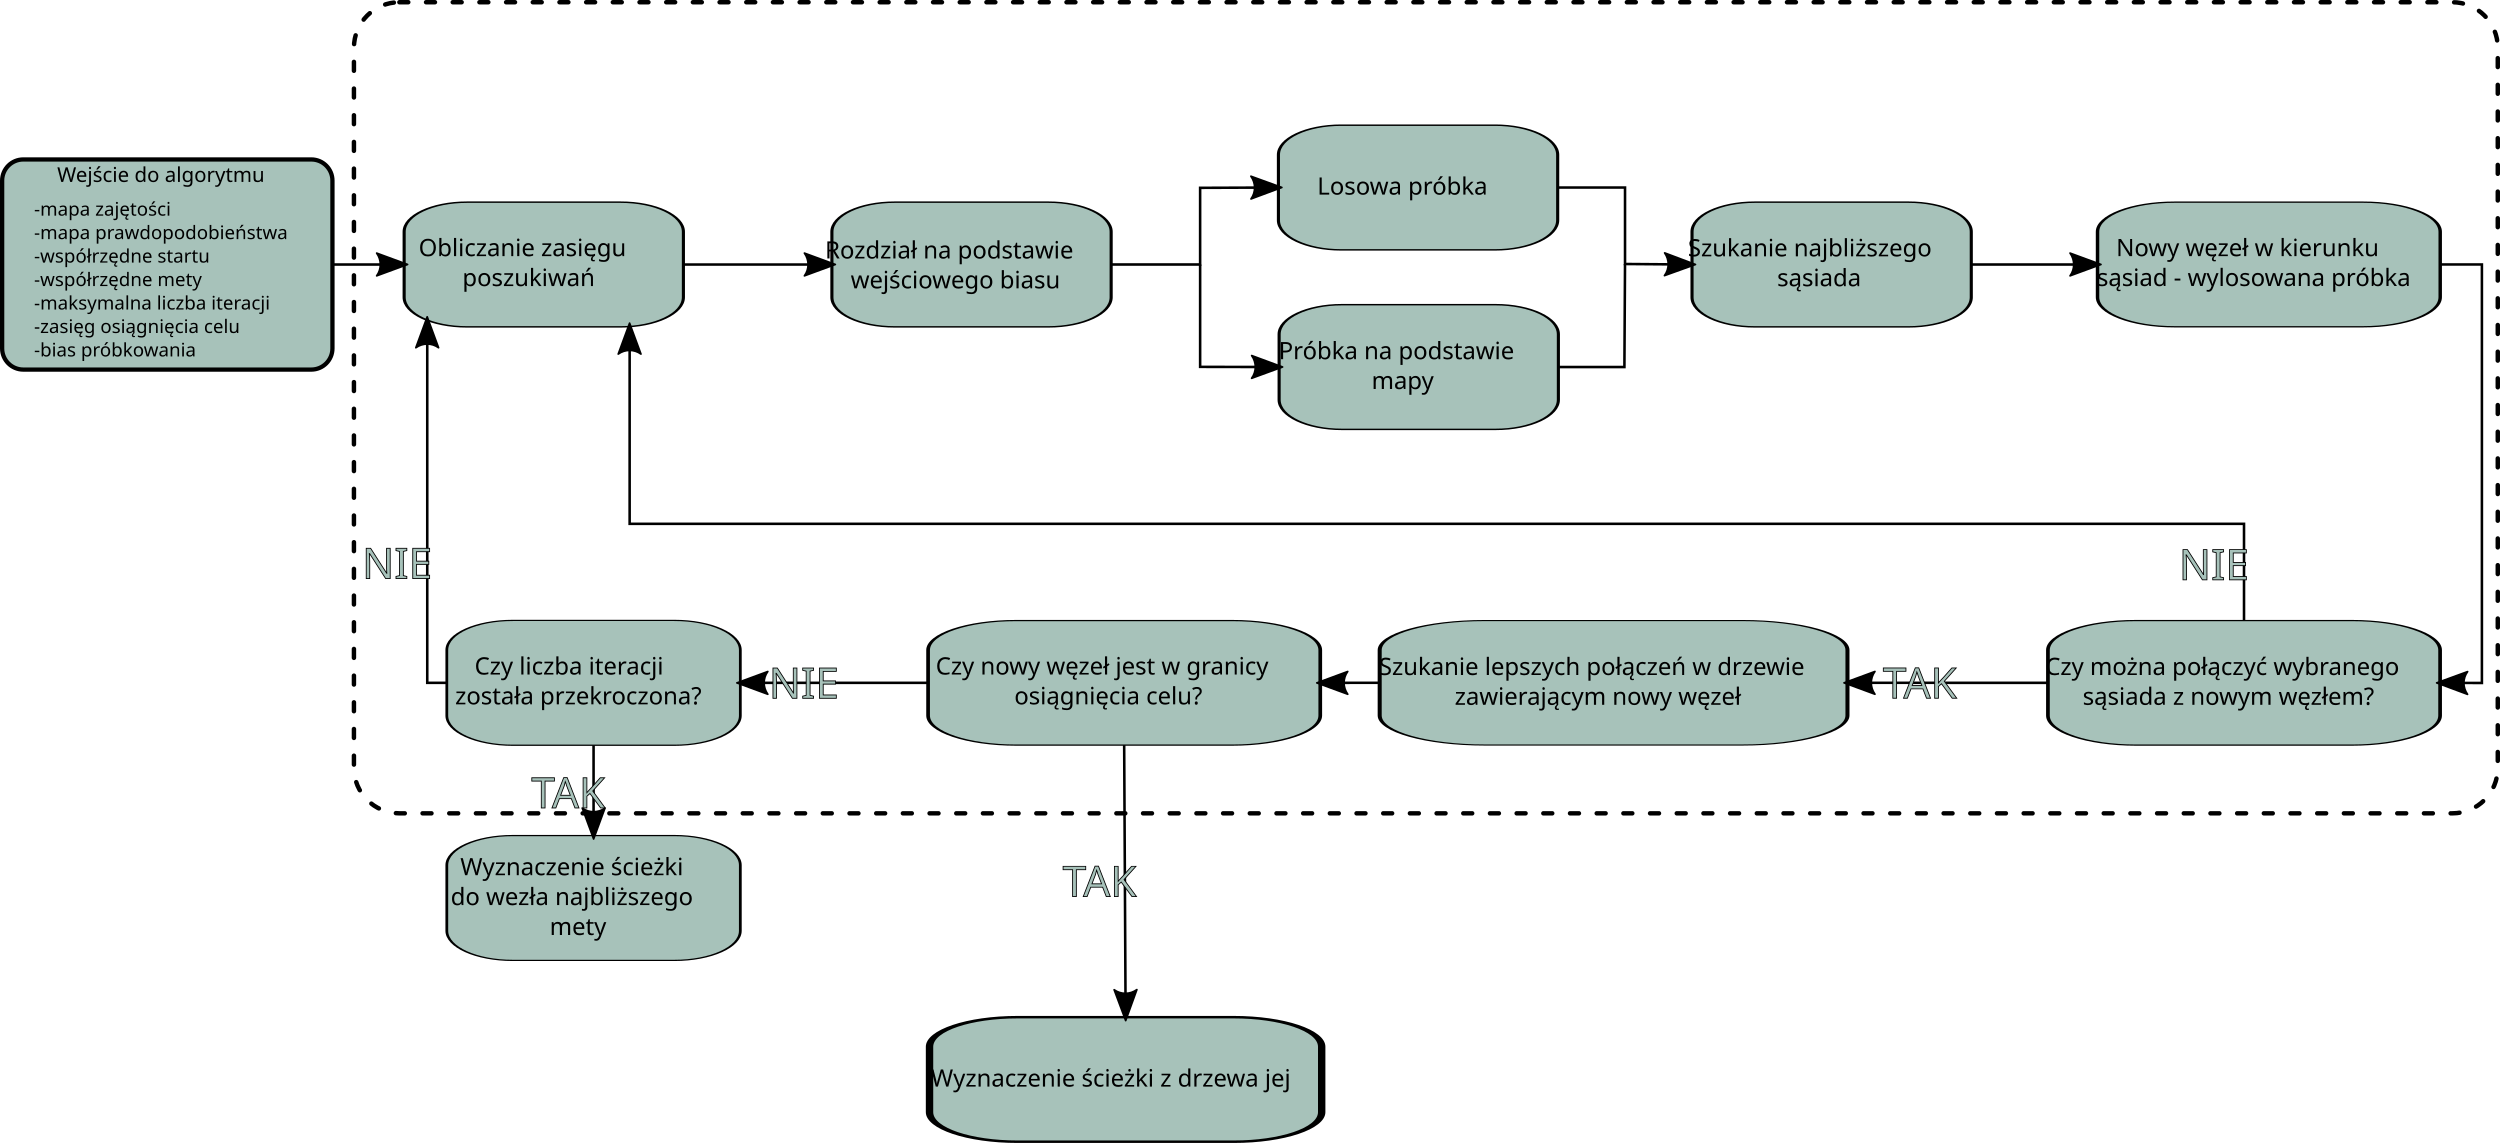
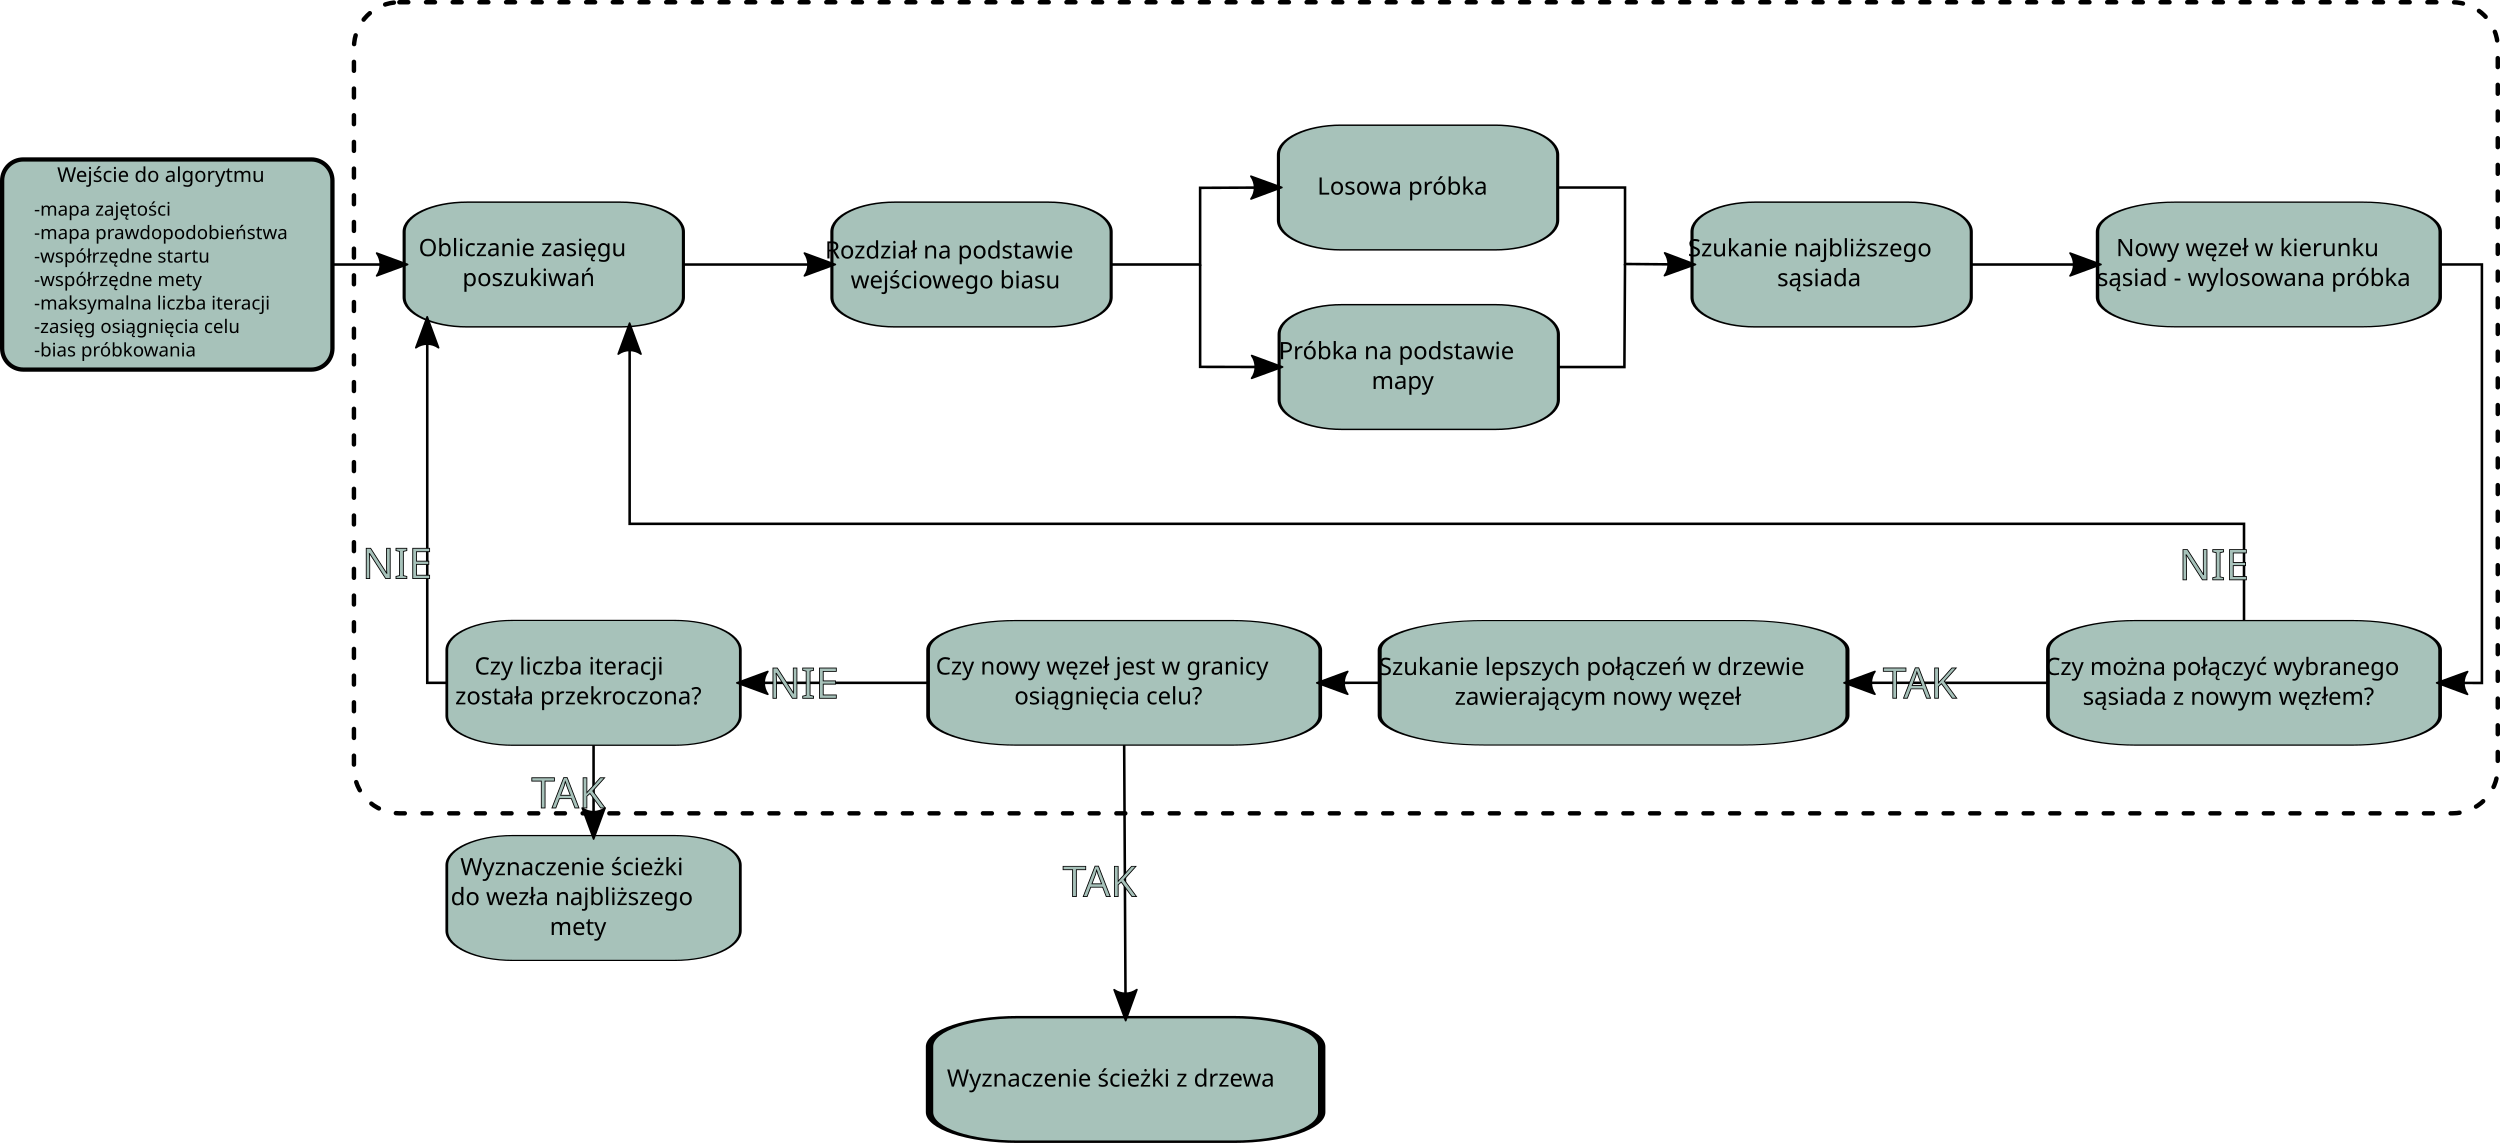
<svg xmlns="http://www.w3.org/2000/svg" width="291.923mm" height="133.463mm" viewBox="0 0 291.923 133.463" version="1.1" id="svg5">
  <defs id="defs2">
    <marker style="overflow:visible" id="Arrow2Lend" refX="0" refY="0" orient="auto">
      <path transform="matrix(-1.1,0,0,-1.1,-1.1,0)" d="M 8.719,4.034 -2.207,0.016 8.719,-4.002 c -1.745,2.372 -1.735,5.617 -6e-7,8.035 z" style="fill:context-stroke;fill-rule:evenodd;stroke:context-stroke;stroke-width:0.625;stroke-linejoin:round" id="path254735" />
    </marker>
    <rect x="440.131" y="405.244" width="233.382" height="228.002" id="rect87544" />
    <rect x="444.093" y="406.871" width="86.239" height="138.031" id="rect83890" />
    <rect x="484.971" y="236.257" width="546.184" height="134.203" id="rect42718" />
    <rect x="62.961" y="90.648" width="154.773" height="113.106" id="rect36588" />
    <rect x="61.975" y="88.098" width="162.881" height="118.587" id="rect29014" />
    <rect x="339.88" y="139.398" width="320.405" height="89.157" id="rect7539" />
    <rect x="61.975" y="88.098" width="162.881" height="118.587" id="rect29014-1" />
    <rect x="484.971" y="236.257" width="546.184" height="134.203" id="rect42718-2" />
    <rect x="444.093" y="406.871" width="86.239" height="138.031" id="rect83890-7" />
    <rect x="440.131" y="405.244" width="233.382" height="228.002" id="rect87544-0" />
  </defs>
  <g id="layer1" transform="translate(-4.370334,-9.47993)">
    <g id="g1018" transform="matrix(0.7033189,0,0,0.3316149,25.20355,26.47579)" style="fill:#a7c2ba;fill-opacity:1;stroke-width:0.518;stroke-miterlimit:4;stroke-dasharray:none">
      <rect style="fill:#a7c2ba;fill-opacity:1;stroke:#000000;stroke-width:0.518;stroke-miterlimit:4;stroke-dasharray:none;stroke-opacity:1" id="rect5223" width="46.364" height="43.914" x="37.477" y="19.934" ry="10.423" />
    </g>
    <g id="g1018-6" transform="matrix(0.7033189,0,0,0.3316149,75.15184,26.47536)" style="fill:#a7c2ba;fill-opacity:1;stroke-width:0.518;stroke-miterlimit:4;stroke-dasharray:none">
      <rect style="fill:#a7c2ba;fill-opacity:1;stroke:#000000;stroke-width:0.518;stroke-miterlimit:4;stroke-dasharray:none;stroke-opacity:1" id="rect5223-8" width="46.364" height="43.914" x="37.477" y="19.934" ry="10.423" />
    </g>
    <text xml:space="preserve" style="font-style:normal;font-weight:normal;font-size:2.79px;line-height:1.25;font-family:sans-serif;fill:#000000;fill-opacity:1;stroke:none;stroke-width:0.149" x="67.914" y="39.393" id="text4419">
      <tspan id="tspan4417" style="font-size:2.79px;text-align:center;text-anchor:middle;stroke-width:0.149" x="67.914" y="39.393">Obliczanie zasięgu</tspan>
      <tspan style="font-size:2.79px;text-align:center;text-anchor:middle;stroke-width:0.149" x="67.914" y="42.881" id="tspan4421">poszukiwań</tspan>
    </text>
    <g id="g1018-8" transform="matrix(0.7033189,0,0,0.3316149,127.2922,17.48531)" style="fill:#a7c2ba;fill-opacity:1;stroke-width:0.518;stroke-miterlimit:4;stroke-dasharray:none">
      <rect style="fill:#a7c2ba;fill-opacity:1;stroke:#000000;stroke-width:0.518;stroke-miterlimit:4;stroke-dasharray:none;stroke-opacity:1" id="rect5223-4" width="46.364" height="43.914" x="37.477" y="19.934" ry="10.423" />
    </g>
    <text xml:space="preserve" style="font-style:normal;font-weight:normal;font-size:2.79px;line-height:1.25;font-family:sans-serif;fill:#000000;fill-opacity:1;stroke:none;stroke-width:0.149" x="169.944" y="32.203" id="text4419-8">
      <tspan style="font-size:2.79px;text-align:center;text-anchor:middle;stroke-width:0.149" x="169.944" y="32.203" id="tspan4421-7">Losowa próbka</tspan>
    </text>
    <g id="g1018-3" transform="matrix(0.7033189,0,0,0.3316149,127.3742,38.44609)" style="fill:#a7c2ba;fill-opacity:1;stroke-width:0.518;stroke-miterlimit:4;stroke-dasharray:none">
      <rect style="fill:#a7c2ba;fill-opacity:1;stroke:#000000;stroke-width:0.518;stroke-miterlimit:4;stroke-dasharray:none;stroke-opacity:1" id="rect5223-1" width="46.364" height="43.914" x="37.477" y="19.934" ry="10.423" />
    </g>
    <text xml:space="preserve" style="font-style:normal;font-weight:normal;font-size:2.79px;line-height:1.25;font-family:sans-serif;fill:#000000;fill-opacity:1;stroke:none;stroke-width:0.149" x="169.974" y="51.419" id="text4419-1">
      <tspan style="font-size:2.79px;text-align:center;text-anchor:middle;stroke-width:0.149" x="169.974" y="51.419" id="tspan4421-9">Próbka na podstawie</tspan>
      <tspan style="font-size:2.79px;text-align:center;text-anchor:middle;stroke-width:0.149" x="169.974" y="54.908" id="tspan108355">mapy</tspan>
    </text>
    <text xml:space="preserve" style="font-style:normal;font-weight:normal;font-size:2.79px;line-height:1.25;font-family:sans-serif;fill:#000000;fill-opacity:1;stroke:none;stroke-width:0.149" x="117.752" y="39.663" id="text4419-1-3">
      <tspan style="font-size:2.79px;text-align:center;text-anchor:middle;stroke-width:0.149" x="117.752" y="39.663" id="tspan108355-1">Rozdział na podstawie</tspan>
      <tspan style="font-size:2.79px;text-align:center;text-anchor:middle;stroke-width:0.149" x="117.752" y="43.151" id="tspan169289">wejściowego biasu</tspan>
    </text>
    <g id="g1018-4" transform="matrix(0.7033189,0,0,0.3316149,175.588,26.47536)" style="fill:#a7c2ba;fill-opacity:1;stroke-width:0.518;stroke-miterlimit:4;stroke-dasharray:none">
      <rect style="fill:#a7c2ba;fill-opacity:1;stroke:#000000;stroke-width:0.518;stroke-miterlimit:4;stroke-dasharray:none;stroke-opacity:1" id="rect5223-9" width="46.364" height="43.914" x="37.477" y="19.934" ry="10.423" />
    </g>
    <g id="g1018-2" transform="matrix(0.8630653,0,0,0.3313738,216.9513,26.48014)" style="fill:#a7c2ba;fill-opacity:1;stroke-width:0.467;stroke-miterlimit:4;stroke-dasharray:none">
      <rect style="fill:#a7c2ba;fill-opacity:1;stroke:#000000;stroke-width:0.467;stroke-miterlimit:4;stroke-dasharray:none;stroke-opacity:1" id="rect5223-0" width="46.364" height="43.914" x="37.477" y="19.934" ry="10.423" />
    </g>
    <g id="g1018-2-5" transform="matrix(0.9877013,0,0,0.3312008,206.4891,75.33957)" style="fill:#a7c2ba;fill-opacity:1;stroke-width:0.437;stroke-miterlimit:4;stroke-dasharray:none">
      <rect style="fill:#a7c2ba;fill-opacity:1;stroke:#000000;stroke-width:0.437;stroke-miterlimit:4;stroke-dasharray:none;stroke-opacity:1" id="rect5223-0-0" width="46.364" height="43.914" x="37.477" y="19.934" ry="10.423" />
    </g>
    <g id="g1018-2-5-7" transform="matrix(0.9877013,0,0,0.3312008,75.72596,75.33957)" style="fill:#a7c2ba;fill-opacity:1;stroke-width:0.437;stroke-miterlimit:4;stroke-dasharray:none">
      <rect style="fill:#a7c2ba;fill-opacity:1;stroke:#000000;stroke-width:0.437;stroke-miterlimit:4;stroke-dasharray:none;stroke-opacity:1" id="rect5223-0-0-1" width="46.364" height="43.914" x="37.477" y="19.934" ry="10.423" />
    </g>
    <g id="g1018-2-5-7-7" transform="matrix(0.9877013,0,0,0.3312008,75.89387,121.6513)" style="fill:#a7c2ba;fill-opacity:1;stroke-width:0.874;stroke-miterlimit:4;stroke-dasharray:none">
      <rect style="fill:#a7c2ba;fill-opacity:1;stroke:#000000;stroke-width:0.874;stroke-miterlimit:4;stroke-dasharray:none;stroke-opacity:1" id="rect5223-0-0-1-2" width="46.364" height="43.914" x="37.477" y="19.934" ry="10.423" />
    </g>
    <g id="g1018-2-5-4" transform="matrix(1.178115,0,0,0.3309565,121.3231,75.34442)" style="fill:#a7c2ba;fill-opacity:1;stroke-width:0.4;stroke-miterlimit:4;stroke-dasharray:none">
      <rect style="fill:#a7c2ba;fill-opacity:1;stroke:#000000;stroke-width:0.4;stroke-miterlimit:4;stroke-dasharray:none;stroke-opacity:1" id="rect5223-0-0-8" width="46.364" height="43.914" x="37.477" y="19.934" ry="10.423" />
    </g>
    <text xml:space="preserve" style="font-style:normal;font-weight:normal;font-size:2.79px;line-height:1.25;font-family:sans-serif;fill:#000000;fill-opacity:1;stroke:none;stroke-width:0.149" x="218.602" y="39.414" id="text4419-1-3-0">
      <tspan style="font-size:2.79px;text-align:center;text-anchor:middle;stroke-width:0.149" x="218.602" y="39.414" id="tspan169289-3">Szukanie najbliższego </tspan>
      <tspan style="font-size:2.79px;text-align:center;text-anchor:middle;stroke-width:0.149" x="218.602" y="42.902" id="tspan173886">sąsiada</tspan>
    </text>
    <text xml:space="preserve" style="font-style:normal;font-weight:normal;font-size:2.79px;line-height:1.25;font-family:sans-serif;fill:#000000;fill-opacity:1;stroke:none;stroke-width:0.149" x="269.355" y="39.388" id="text4419-1-3-0-2">
      <tspan style="font-size:2.79px;text-align:center;text-anchor:middle;stroke-width:0.149" x="269.355" y="39.388" id="tspan173886-6">Nowy węzeł w kierunku</tspan>
      <tspan style="font-size:2.79px;text-align:center;text-anchor:middle;stroke-width:0.149" x="269.355" y="42.876" id="tspan187089">sąsiad - wylosowana próbka</tspan>
    </text>
    <text xml:space="preserve" style="font-style:normal;font-weight:normal;font-size:2.79px;line-height:1.25;font-family:sans-serif;fill:#000000;fill-opacity:1;stroke:none;stroke-width:0.149" x="266.4" y="88.296" id="text4419-1-3-0-2-1">
      <tspan style="font-size:2.79px;text-align:center;text-anchor:middle;stroke-width:0.149" x="266.4" y="88.296" id="tspan187089-5">Czy można połączyć wybranego</tspan>
      <tspan style="font-size:2.79px;text-align:center;text-anchor:middle;stroke-width:0.149" x="266.4" y="91.784" id="tspan195532">sąsiada z nowym węzłem?</tspan>
    </text>
    <text xml:space="preserve" style="font-style:normal;font-weight:normal;font-size:2.79px;line-height:1.25;font-family:sans-serif;fill:#000000;fill-opacity:1;stroke:none;stroke-width:0.149" x="192.768" y="88.295" id="text4419-1-3-0-2-1-4">
      <tspan style="font-size:2.79px;text-align:center;text-anchor:middle;stroke-width:0.149" x="192.768" y="88.295" id="tspan195532-6">Szukanie lepszych połączeń w drzewie</tspan>
      <tspan style="font-size:2.79px;text-align:center;text-anchor:middle;stroke-width:0.149" x="192.768" y="91.783" id="tspan211259">zawierającym nowy węzeł</tspan>
    </text>
    <text xml:space="preserve" style="font-style:normal;font-weight:normal;font-size:2.79px;line-height:1.25;font-family:sans-serif;fill:#000000;fill-opacity:1;stroke:none;stroke-width:0.149" x="135.602" y="88.24" id="text4419-1-3-0-2-1-4-5">
      <tspan style="font-size:2.79px;text-align:center;text-anchor:middle;stroke-width:0.149" x="135.602" y="88.24" id="tspan211259-9">Czy nowy węzeł jest w granicy</tspan>
      <tspan style="font-size:2.79px;text-align:center;text-anchor:middle;stroke-width:0.149" x="135.602" y="91.728" id="tspan224526">osiągnięcia celu?</tspan>
    </text>
    <g id="g1018-2-5-7-9" transform="matrix(0.739229,0,0,0.3319681,28.84001,75.30706)" style="fill:#a7c2ba;fill-opacity:1;stroke-width:0.437;stroke-miterlimit:4;stroke-dasharray:none">
      <rect style="fill:#a7c2ba;fill-opacity:1;stroke:#000000;stroke-width:0.437;stroke-miterlimit:4;stroke-dasharray:none;stroke-opacity:1" id="rect5223-0-0-1-0" width="46.364" height="43.914" x="37.477" y="19.934" ry="10.423" />
    </g>
    <text xml:space="preserve" style="font-style:normal;font-weight:normal;font-size:2.79px;line-height:1.25;font-family:sans-serif;fill:#000000;fill-opacity:1;stroke:none;stroke-width:0.149" x="73.718" y="88.239" id="text4419-1-3-0-2-1-4-5-9">
      <tspan style="font-size:2.79px;text-align:center;text-anchor:middle;stroke-width:0.149" x="73.718" y="88.239" id="tspan224526-7">Czy liczba iteracji </tspan>
      <tspan style="font-size:2.79px;text-align:center;text-anchor:middle;stroke-width:0.149" x="73.718" y="91.727" id="tspan260062">została przekroczona?</tspan>
    </text>
-     <text xml:space="preserve" style="font-style:normal;font-weight:normal;font-size:2.79px;line-height:1.25;font-family:sans-serif;fill:#000000;fill-opacity:1;stroke:none;stroke-width:0.149" x="135.891" y="136.356" id="text4419-1-3-0-2-1-4-5-3">
-       <tspan style="font-size:2.79px;text-align:center;text-anchor:middle;stroke-width:0.149" x="135.891" y="136.356" id="tspan228681">Wyznaczenie ścieżki z drzewa jej</tspan>
+     <text xml:space="preserve" style="font-style:normal;font-weight:normal;font-size:2.79px;line-height:1.25;font-family:sans-serif;fill:#000000;fill-opacity:1;stroke:none;stroke-width:0.149" x="135.887" y="136.356" id="text4419-1-3-0-2-1-4-5-3">
+       <tspan style="font-size:2.79px;text-align:center;text-anchor:middle;stroke-width:0.149" x="135.887" y="136.356" id="tspan228681">Wyznaczenie ścieżki z drzewa</tspan>
    </text>
    <text xml:space="preserve" transform="scale(0.2645833)" id="text7537" style="font-style:normal;font-weight:normal;font-size:40px;line-height:1.25;font-family:sans-serif;white-space:pre;shape-inside:url(#rect7539);fill:#000000;fill-opacity:1;stroke:none" />
    <g id="g1230" transform="matrix(0.5649894,0,0,0.5649894,-4.260163,19.98006)" style="stroke-width:0.885;stroke-miterlimit:4;stroke-dasharray:none">
      <rect style="fill:#a7c2ba;fill-opacity:1;stroke:#000000;stroke-width:0.885;stroke-miterlimit:4;stroke-dasharray:none;stroke-opacity:1" id="rect5223-2" width="68.266" height="43.43" x="15.718" y="14.37" ry="4.374" />
      <text xml:space="preserve" style="font-style:normal;font-weight:normal;font-size:10.583px;line-height:1.25;font-family:sans-serif;fill:#000000;fill-opacity:1;stroke:none;stroke-width:0.885;stroke-miterlimit:4;stroke-dasharray:none" x="27.093" y="19.018" id="text20806">
        <tspan id="tspan20804" style="font-size:4.233px;stroke-width:0.885;stroke-miterlimit:4;stroke-dasharray:none" x="27.093" y="19.018">Wejście do algorytmu</tspan>
        <tspan style="stroke-width:0.885;stroke-miterlimit:4;stroke-dasharray:none" x="27.093" y="32.248" id="tspan20808" />
      </text>
      <text xml:space="preserve" transform="matrix(0.2645833,0,0,0.2645833,1.327907,-0.03783253)" id="text29012" style="font-style:normal;font-weight:normal;font-size:40px;line-height:1.25;font-family:sans-serif;white-space:pre;shape-inside:url(#rect29014);fill:#000000;fill-opacity:1;stroke:none;stroke-width:3.345;stroke-miterlimit:4;stroke-dasharray:none" />
      <text xml:space="preserve" transform="matrix(0.2645833,0,0,0.2645833,1.327907,-0.03783253)" id="text42716" style="font-style:normal;font-weight:normal;font-size:40px;line-height:1.25;font-family:sans-serif;white-space:pre;shape-inside:url(#rect42718);fill:#000000;fill-opacity:1;stroke:none;stroke-width:3.345;stroke-miterlimit:4;stroke-dasharray:none" />
      <text xml:space="preserve" style="font-style:normal;font-weight:normal;font-size:3.881px;line-height:1.25;font-family:sans-serif;fill:#000000;fill-opacity:1;stroke:none;stroke-width:0.885;stroke-miterlimit:4;stroke-dasharray:none" x="22.313" y="25.987" id="text61272">
        <tspan id="tspan61270" style="font-size:3.881px;stroke-width:0.885;stroke-miterlimit:4;stroke-dasharray:none" x="22.313" y="25.987">-mapa zajętości</tspan>
        <tspan style="font-size:3.881px;stroke-width:0.885;stroke-miterlimit:4;stroke-dasharray:none" x="22.313" y="30.838" id="tspan61274">-mapa prawdopodobieństwa</tspan>
        <tspan style="font-size:3.881px;stroke-width:0.885;stroke-miterlimit:4;stroke-dasharray:none" x="22.313" y="35.689" id="tspan78872">-współrzędne startu</tspan>
        <tspan style="font-size:3.881px;stroke-width:0.885;stroke-miterlimit:4;stroke-dasharray:none" x="22.313" y="40.539" id="tspan78876">-współrzędne mety</tspan>
        <tspan style="font-size:3.881px;stroke-width:0.885;stroke-miterlimit:4;stroke-dasharray:none" x="22.313" y="45.39" id="tspan80084">-maksymalna liczba iteracji</tspan>
        <tspan style="font-size:3.881px;stroke-width:0.885;stroke-miterlimit:4;stroke-dasharray:none" x="22.313" y="50.241" id="tspan80086">-zasięg osiągnięcia celu</tspan>
        <tspan style="font-size:3.881px;stroke-width:0.885;stroke-miterlimit:4;stroke-dasharray:none" x="22.313" y="55.091" id="tspan80088">-bias próbkowania</tspan>
      </text>
      <text xml:space="preserve" transform="matrix(0.2645833,0,0,0.2645833,1.327907,-0.03783253)" id="text83888" style="font-style:normal;font-weight:normal;font-size:40px;line-height:1.25;font-family:sans-serif;white-space:pre;shape-inside:url(#rect83890);fill:#000000;fill-opacity:1;stroke:none;stroke-width:3.345;stroke-miterlimit:4;stroke-dasharray:none" />
      <text xml:space="preserve" transform="matrix(0.2645833,0,0,0.2645833,1.327907,-0.03783253)" id="text87542" style="font-style:normal;font-weight:normal;font-size:40px;line-height:1.25;font-family:sans-serif;white-space:pre;shape-inside:url(#rect87544);fill:#000000;fill-opacity:1;stroke:none;stroke-width:3.345;stroke-miterlimit:4;stroke-dasharray:none" />
    </g>
    <path style="fill:none;stroke:#000000;stroke-width:0.3;stroke-linecap:butt;stroke-linejoin:miter;stroke-miterlimit:4;stroke-dasharray:none;stroke-opacity:1;marker-end:url(#Arrow2Lend)" d="m 43.19,40.368 8.372,3e-6" id="path238740" />
    <path style="fill:none;stroke:#000000;stroke-width:0.3;stroke-linecap:butt;stroke-linejoin:miter;stroke-miterlimit:4;stroke-dasharray:none;stroke-opacity:1;marker-end:url(#Arrow2Lend)" d="m 84.17,40.368 17.34,-5.29e-4" id="path238742" />
    <path style="fill:none;stroke:#000000;stroke-width:0.3;stroke-linecap:butt;stroke-linejoin:miter;stroke-miterlimit:4;stroke-dasharray:none;stroke-opacity:1;marker-end:url(#Arrow2Lend)" d="m 134.118,40.367 h 10.39 v -8.954 l 9.142,-0.036" id="path239652" />
    <path style="fill:none;stroke:#000000;stroke-width:0.3;stroke-linecap:butt;stroke-linejoin:miter;stroke-miterlimit:4;stroke-dasharray:none;stroke-opacity:1;marker-end:url(#Arrow2Lend)" d="m 144.509,40.367 v 11.952 l 9.224,0.018" id="path240010" />
    <path style="fill:none;stroke:#000000;stroke-width:0.3;stroke-linecap:butt;stroke-linejoin:miter;stroke-miterlimit:4;stroke-dasharray:none;stroke-opacity:1;marker-end:url(#Arrow2Lend)" d="m 186.259,31.377 h 7.864 v 8.93 l 7.824,0.06" id="path240220" />
    <path style="fill:none;stroke:#000000;stroke-width:0.3;stroke-linecap:butt;stroke-linejoin:miter;stroke-miterlimit:4;stroke-dasharray:none;stroke-opacity:1" d="m 186.341,52.338 h 7.71 l 0.071,-12.031" id="path240506" />
    <path style="fill:none;stroke:#000000;stroke-width:0.3;stroke-linecap:butt;stroke-linejoin:miter;stroke-miterlimit:4;stroke-dasharray:none;stroke-opacity:1;marker-end:url(#Arrow2Lend)" d="m 234.555,40.367 h 14.742" id="path240508" />
    <path style="fill:none;stroke:#000000;stroke-width:0.3;stroke-linecap:butt;stroke-linejoin:miter;stroke-miterlimit:4;stroke-dasharray:none;stroke-opacity:1;marker-end:url(#Arrow2Lend)" d="m 289.311,40.362 h 4.869 v 48.869 l -4.882,-0.017" id="path240623" />
    <path style="fill:none;stroke:#000000;stroke-width:0.3;stroke-linecap:butt;stroke-linejoin:miter;stroke-miterlimit:4;stroke-dasharray:none;stroke-opacity:1;marker-end:url(#Arrow2Lend)" d="m 243.505,89.214 -23.408,-0.005" id="path240856" />
    <path style="fill:none;stroke:#000000;stroke-width:0.3;stroke-linecap:butt;stroke-linejoin:miter;stroke-miterlimit:4;stroke-dasharray:none;stroke-opacity:1;marker-end:url(#Arrow2Lend)" d="m 135.639,96.486 0.168,31.767" id="path240860" />
    <path style="fill:none;stroke:#000000;stroke-width:0.3;stroke-linecap:butt;stroke-linejoin:miter;stroke-miterlimit:4;stroke-dasharray:none;stroke-opacity:1;marker-end:url(#Arrow2Lend)" d="M 266.402,81.942 V 70.647 H 77.893 V 47.614" id="path240862" />
    <text xml:space="preserve" style="font-style:normal;font-weight:normal;font-size:4.939px;line-height:1.25;font-family:sans-serif;fill:#a7c2ba;fill-opacity:1;stroke:#000000;stroke-width:0.1;stroke-opacity:1;stroke-miterlimit:4;stroke-dasharray:none" x="231.756" y="91.011" id="text4419-1-3-0-2-1-4-2">
      <tspan style="font-size:4.939px;text-align:center;text-anchor:middle;fill:#a7c2ba;fill-opacity:1;stroke-width:0.1;stroke:#000000;stroke-opacity:1;stroke-miterlimit:4;stroke-dasharray:none" x="231.756" y="91.011" id="tspan211259-1">TAK</tspan>
    </text>
    <text xml:space="preserve" style="font-style:normal;font-weight:normal;font-size:4.939px;line-height:1.25;font-family:sans-serif;fill:#a7c2ba;fill-opacity:1;stroke:#000000;stroke-width:0.1;stroke-opacity:1;stroke-miterlimit:4;stroke-dasharray:none" x="135.978" y="114.17" id="text4419-1-3-0-2-1-4-2-0">
      <tspan style="font-size:4.939px;text-align:center;text-anchor:middle;fill:#a7c2ba;fill-opacity:1;stroke-width:0.1;stroke:#000000;stroke-opacity:1;stroke-miterlimit:4;stroke-dasharray:none" x="135.978" y="114.17" id="tspan211259-1-6">TAK</tspan>
    </text>
    <text xml:space="preserve" style="font-style:normal;font-weight:normal;font-size:4.939px;line-height:1.25;font-family:sans-serif;fill:#a7c2ba;fill-opacity:1;stroke:#000000;stroke-width:0.1;stroke-opacity:1;stroke-miterlimit:4;stroke-dasharray:none" x="266.09" y="77.186" id="text4419-1-3-0-2-1-4-2-0-1">
      <tspan style="font-size:4.939px;text-align:center;text-anchor:middle;fill:#a7c2ba;fill-opacity:1;stroke-width:0.1;stroke:#000000;stroke-opacity:1;stroke-miterlimit:4;stroke-dasharray:none" x="266.09" y="77.186" id="tspan211259-1-6-5">NIE</tspan>
    </text>
    <rect style="fill:none;fill-opacity:1;stroke:#000000;stroke-width:0.519;stroke-linecap:round;stroke-linejoin:round;stroke-miterlimit:4;stroke-dasharray:1.039, 2.077;stroke-dashoffset:0;stroke-opacity:1" id="rect257975" width="250.334" height="94.711" x="45.699" y="9.74" ry="5.306" />
    <g id="g1018-2-5-7-9-7" transform="matrix(0.739229,0,0,0.3319681,28.83965,100.4301)" style="fill:#a7c2ba;fill-opacity:1;stroke-width:0.437;stroke-miterlimit:4;stroke-dasharray:none">
      <rect style="fill:#a7c2ba;fill-opacity:1;stroke:#000000;stroke-width:0.437;stroke-miterlimit:4;stroke-dasharray:none;stroke-opacity:1" id="rect5223-0-0-1-0-1" width="46.364" height="43.914" x="37.477" y="19.934" ry="10.423" />
    </g>
    <text xml:space="preserve" style="font-style:normal;font-weight:normal;font-size:2.79px;line-height:1.25;font-family:sans-serif;fill:#000000;fill-opacity:1;stroke:none;stroke-width:0.149" x="73.68" y="111.679" id="text4419-1-3-0-2-1-4-5-9-1">
      <tspan style="font-size:2.79px;text-align:center;text-anchor:middle;stroke-width:0.149" x="73.68" y="111.679" id="tspan260062-9">Wyznaczenie ścieżki</tspan>
      <tspan style="font-size:2.79px;text-align:center;text-anchor:middle;stroke-width:0.149" x="73.68" y="115.167" id="tspan271147">do wezła najbliższego</tspan>
      <tspan style="font-size:2.79px;text-align:center;text-anchor:middle;stroke-width:0.149" x="73.68" y="118.655" id="tspan271149">mety</tspan>
    </text>
    <path style="fill:none;stroke:#000000;stroke-width:0.3;stroke-linecap:butt;stroke-linejoin:miter;stroke-miterlimit:4;stroke-dasharray:none;stroke-opacity:1;marker-end:url(#Arrow2Lend)" d="m 165.475,89.209 -6.94,0.005" id="path274213" />
    <path style="fill:none;stroke:#000000;stroke-width:0.3;stroke-linecap:butt;stroke-linejoin:miter;stroke-miterlimit:4;stroke-dasharray:none;stroke-opacity:1;marker-end:url(#Arrow2Lend)" d="M 112.742,89.214 90.817,89.214" id="path274215" />
    <text xml:space="preserve" style="font-style:normal;font-weight:normal;font-size:4.939px;line-height:1.25;font-family:sans-serif;fill:#a7c2ba;fill-opacity:1;stroke:#000000;stroke-width:0.1;stroke-opacity:1;stroke-miterlimit:4;stroke-dasharray:none" x="101.444" y="91.019" id="text4419-1-3-0-2-1-4-2-0-1-6">
      <tspan style="font-size:4.939px;text-align:center;text-anchor:middle;fill:#a7c2ba;fill-opacity:1;stroke-width:0.1;stroke:#000000;stroke-opacity:1;stroke-miterlimit:4;stroke-dasharray:none" x="101.444" y="91.019" id="tspan211259-1-6-5-7">NIE</tspan>
    </text>
    <path style="fill:none;stroke:#000000;stroke-width:0.3;stroke-linecap:butt;stroke-linejoin:miter;stroke-miterlimit:4;stroke-dasharray:none;stroke-opacity:1;marker-end:url(#Arrow2Lend)" d="M 56.544,89.214 H 54.26 V 46.875" id="path274217" />
    <path style="fill:none;stroke:#000000;stroke-width:0.3;stroke-linecap:butt;stroke-linejoin:miter;stroke-miterlimit:4;stroke-dasharray:none;stroke-opacity:1;marker-end:url(#Arrow2Lend)" d="M 73.681,96.503 V 107.048" id="path274219" />
    <text xml:space="preserve" style="font-style:normal;font-weight:normal;font-size:4.939px;line-height:1.25;font-family:sans-serif;fill:#a7c2ba;fill-opacity:1;stroke:#000000;stroke-width:0.1;stroke-opacity:1;stroke-miterlimit:4;stroke-dasharray:none" x="73.941" y="103.826" id="text4419-1-3-0-2-1-4-2-0-7">
      <tspan style="font-size:4.939px;text-align:center;text-anchor:middle;fill:#a7c2ba;fill-opacity:1;stroke-width:0.1;stroke:#000000;stroke-opacity:1;stroke-miterlimit:4;stroke-dasharray:none" x="73.941" y="103.826" id="tspan211259-1-6-7">TAK</tspan>
    </text>
    <text xml:space="preserve" style="font-style:normal;font-weight:normal;font-size:4.939px;line-height:1.25;font-family:sans-serif;fill:#a7c2ba;fill-opacity:1;stroke:#000000;stroke-width:0.1;stroke-opacity:1;stroke-miterlimit:4;stroke-dasharray:none" x="53.95" y="77.04" id="text4419-1-3-0-2-1-4-2-0-1-3">
      <tspan style="font-size:4.939px;text-align:center;text-anchor:middle;fill:#a7c2ba;fill-opacity:1;stroke-width:0.1;stroke:#000000;stroke-opacity:1;stroke-miterlimit:4;stroke-dasharray:none" x="53.95" y="77.04" id="tspan211259-1-6-5-6">NIE</tspan>
    </text>
    <text xml:space="preserve" style="font-style:normal;font-weight:normal;font-size:10.583px;line-height:1.25;font-family:sans-serif;fill:#000000;fill-opacity:1;stroke:none;stroke-width:0.265" x="144.922" y="16.181" id="text288437">
      <tspan id="tspan288435" style="stroke-width:0.265" x="144.922" y="16.181" />
    </text>
  </g>
</svg>
